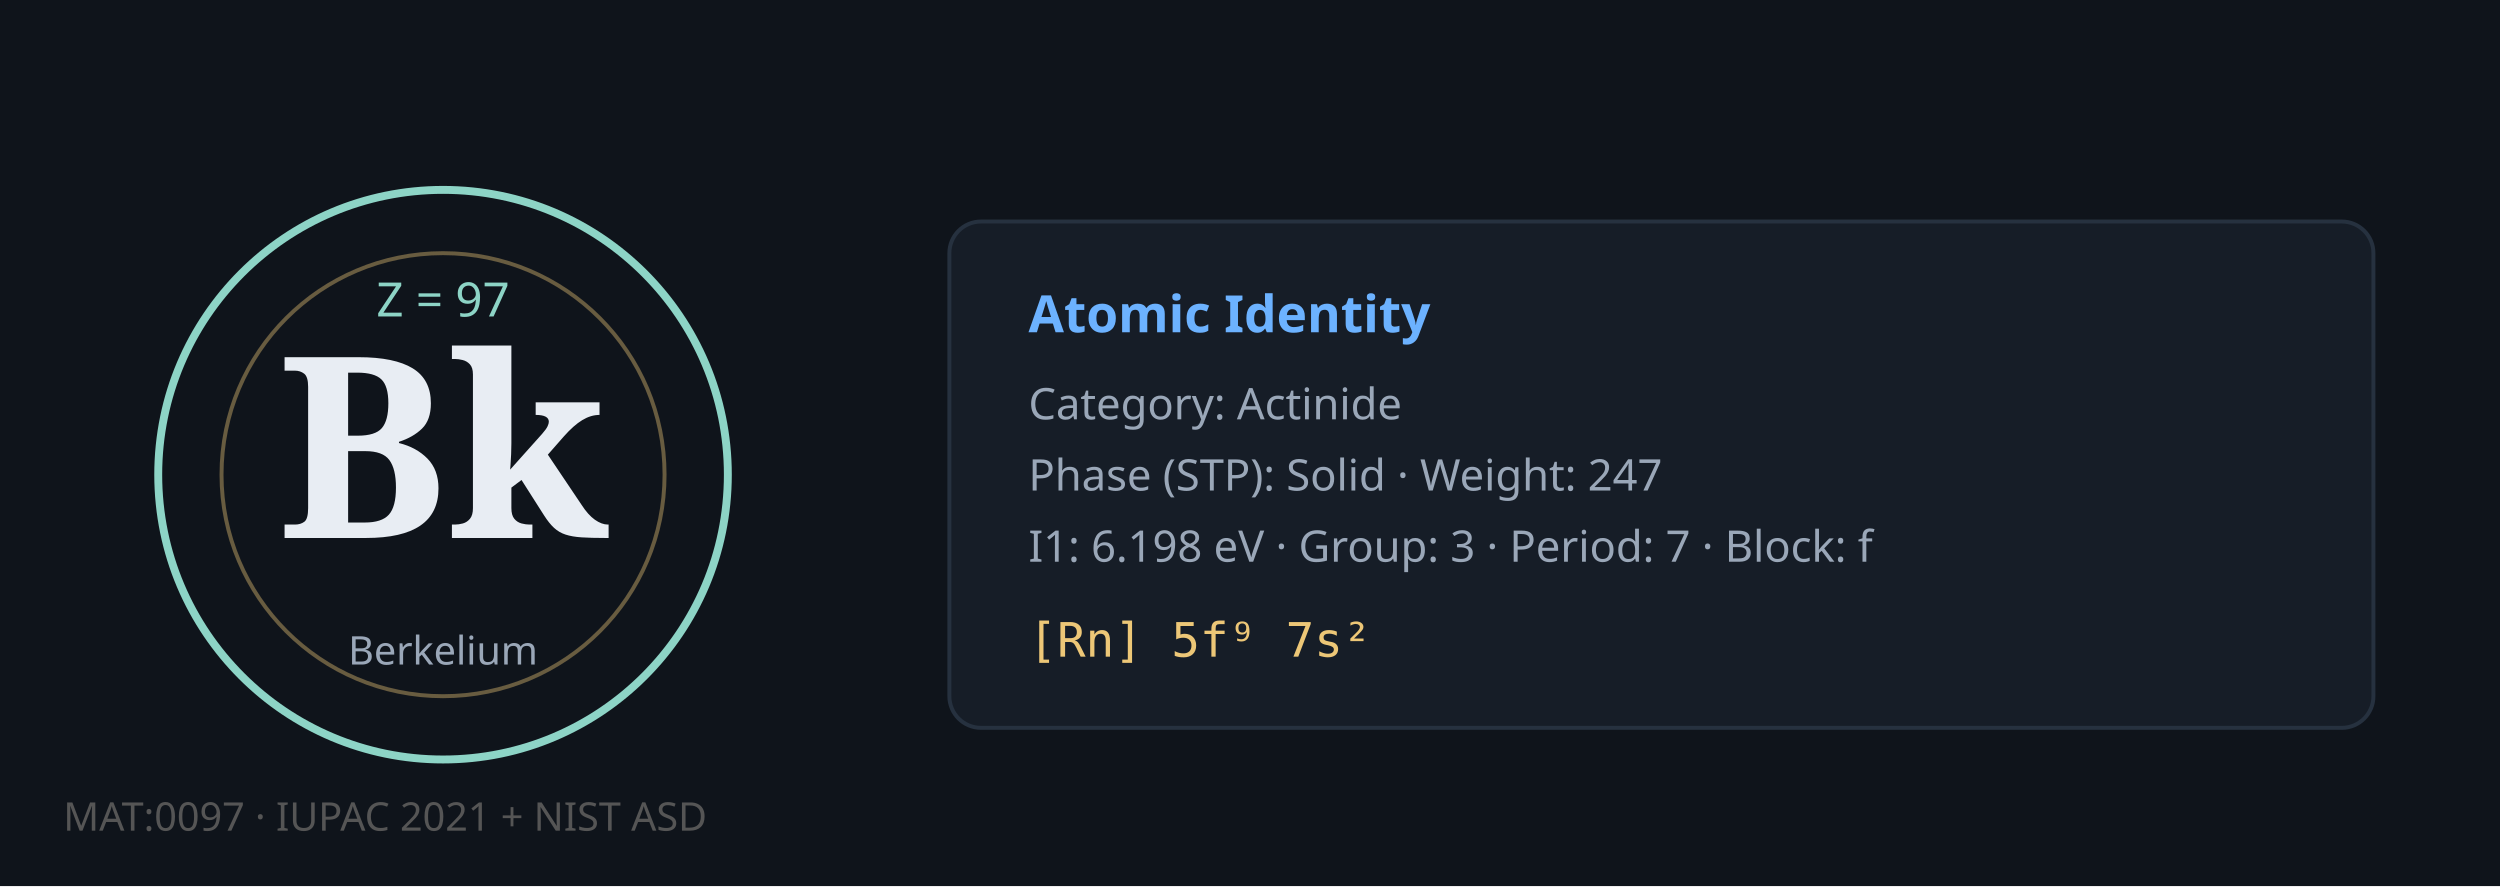
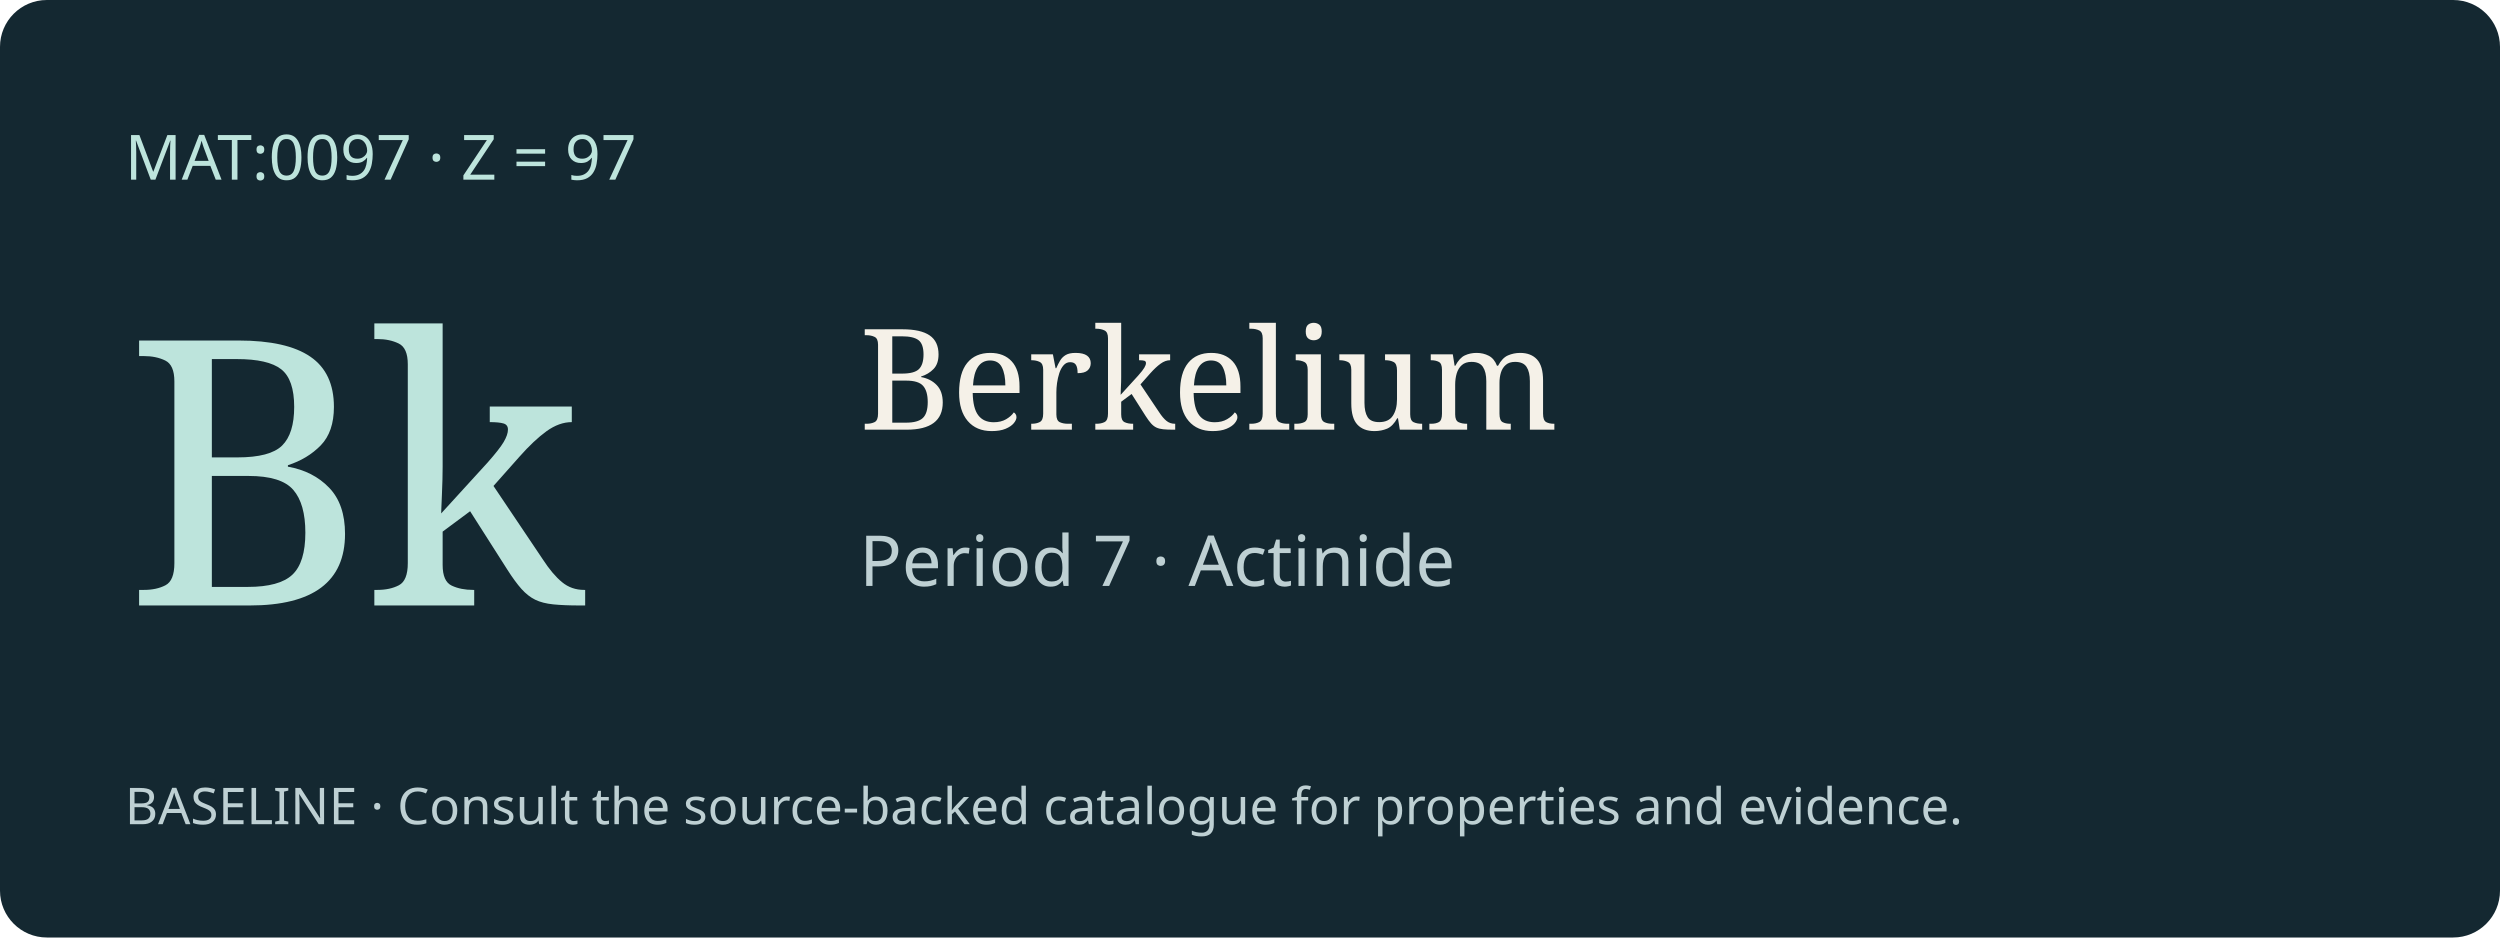
- <svg xmlns="http://www.w3.org/2000/svg" viewBox="0 0 632 224" width="632" height="224" role="img">
-   <rect width="632" height="224" fill="#0f141b" />
-   <circle cx="112" cy="120" r="72" fill="none" stroke="#8dd4c6" stroke-width="2" />
-   <circle cx="112" cy="120" r="56" fill="none" stroke="#edc777" stroke-width="1" opacity="0.4" />
-   <text x="112" y="80" text-anchor="middle" font-family="system-ui,sans-serif" font-size="12" fill="#8dd4c6">Z = 97</text>
-   <text x="112" y="136" text-anchor="middle" font-family="Georgia,serif" font-size="64" font-weight="700" fill="#e8edf3">Bk</text>
-   <text x="112" y="168" text-anchor="middle" font-family="system-ui,sans-serif" font-size="10" fill="#9aa7b8">Berkelium</text>
-   <rect x="240" y="56" width="360" height="128" rx="8" fill="#161d27" stroke="#26313f" />
-   <text x="260" y="84" font-family="system-ui,sans-serif" font-size="13" font-weight="700" fill="#6cb2ff">Atomic Identity</text>
-   <text x="260" y="106" font-family="system-ui,sans-serif" font-size="11" fill="#9aa7b8">Category: Actinide</text>
-   <text x="260" y="124" font-family="system-ui,sans-serif" font-size="11" fill="#9aa7b8">Phase (STP): Solid  ·  Weight: 247</text>
-   <text x="260" y="142" font-family="system-ui,sans-serif" font-size="11" fill="#9aa7b8">I1: 6.198 eV  ·  Group: 3  ·  Period: 7  ·  Block: f</text>
-   <text x="260" y="166" font-family="Consolas,monospace" font-size="12" fill="#edc777">[Rn] 5f⁹ 7s²</text>
-   <text x="16" y="210" font-family="system-ui,sans-serif" font-size="10" fill="#555">MAT:0097 · IUPAC 2021 + NIST ASD</text>
+ <svg xmlns="http://www.w3.org/2000/svg" viewBox="0 0 640 240" role="img">
+   <rect width="640" height="240" rx="12" fill="#142831" />
+   <text x="32" y="46" fill="#bde4dc" font-family="sans-serif" font-size="16">MAT:0097 · Z = 97</text>
+   <text x="32" y="155" fill="#bde4dc" font-family="serif" font-size="95">Bk</text>
+   <text x="220" y="110" fill="#f5f1e8" font-family="serif" font-size="36">Berkelium</text>
+   <text x="220" y="150" fill="#bed0d3" font-family="sans-serif" font-size="18">Period 7 · Actinide</text>
+   <text x="32" y="211" fill="#bed0d3" font-family="sans-serif" font-size="13">BASELINE · Consult the source-backed catalogue for properties and evidence.</text>
</svg>
